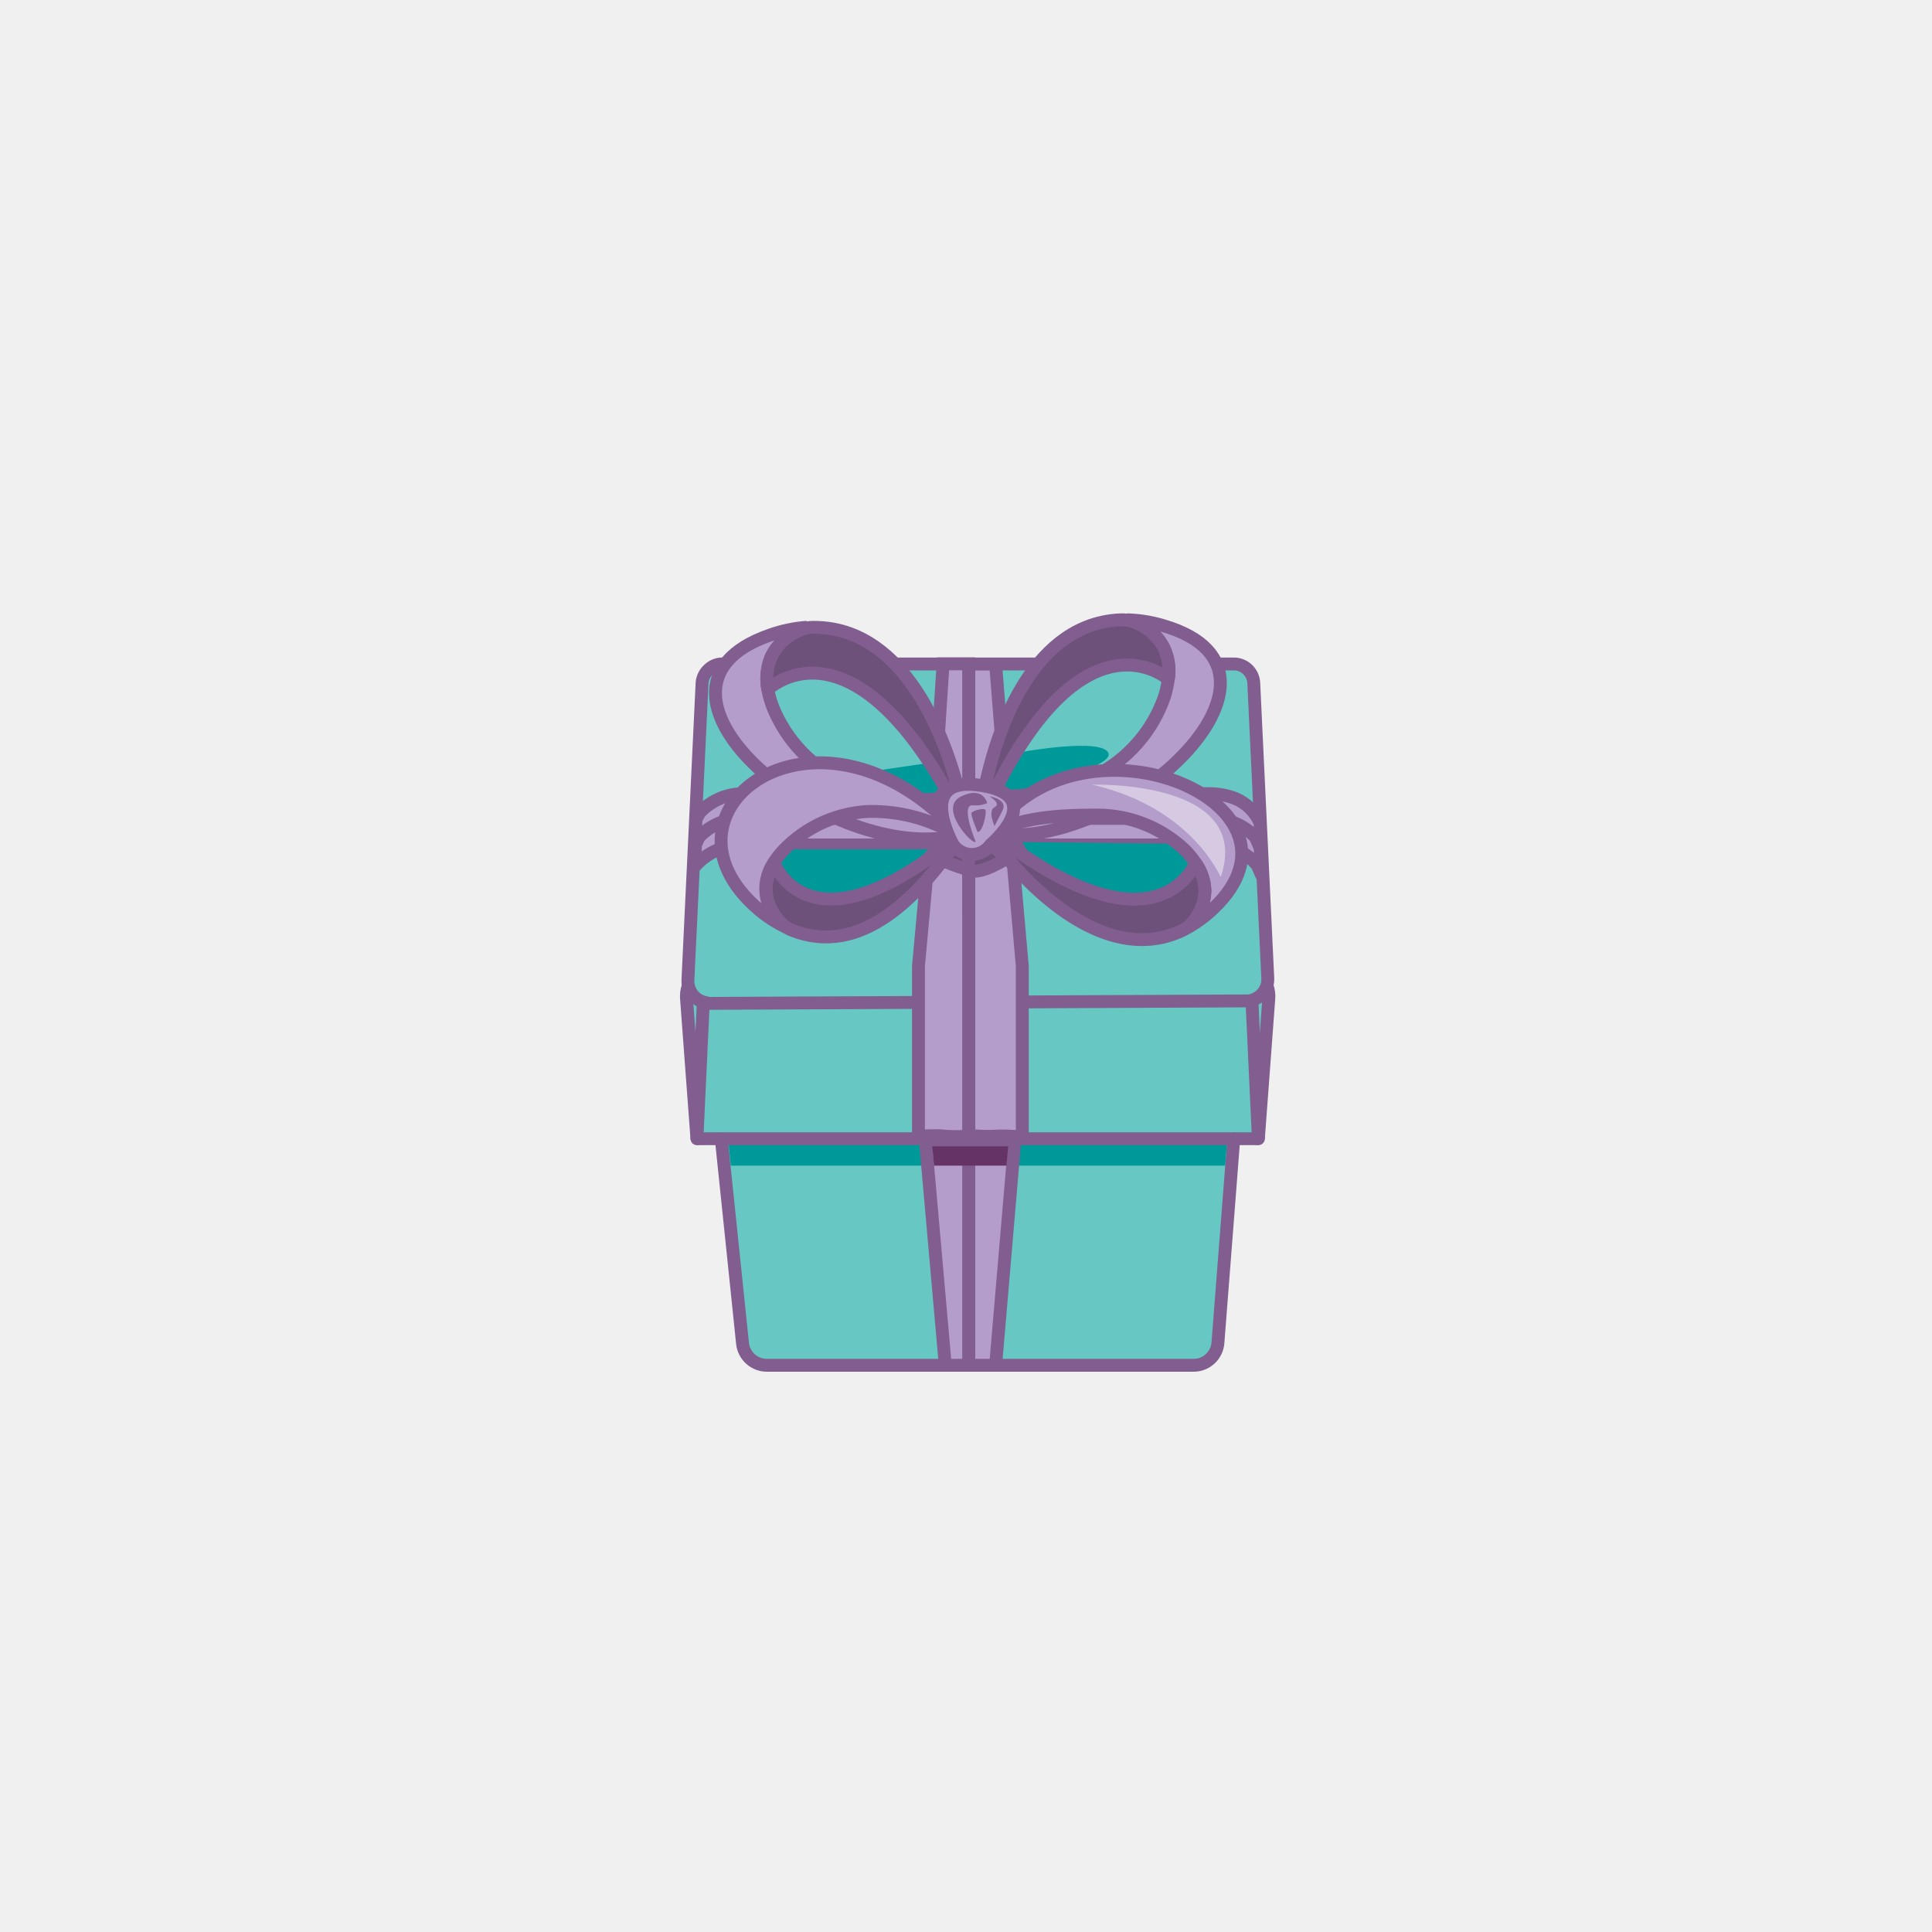
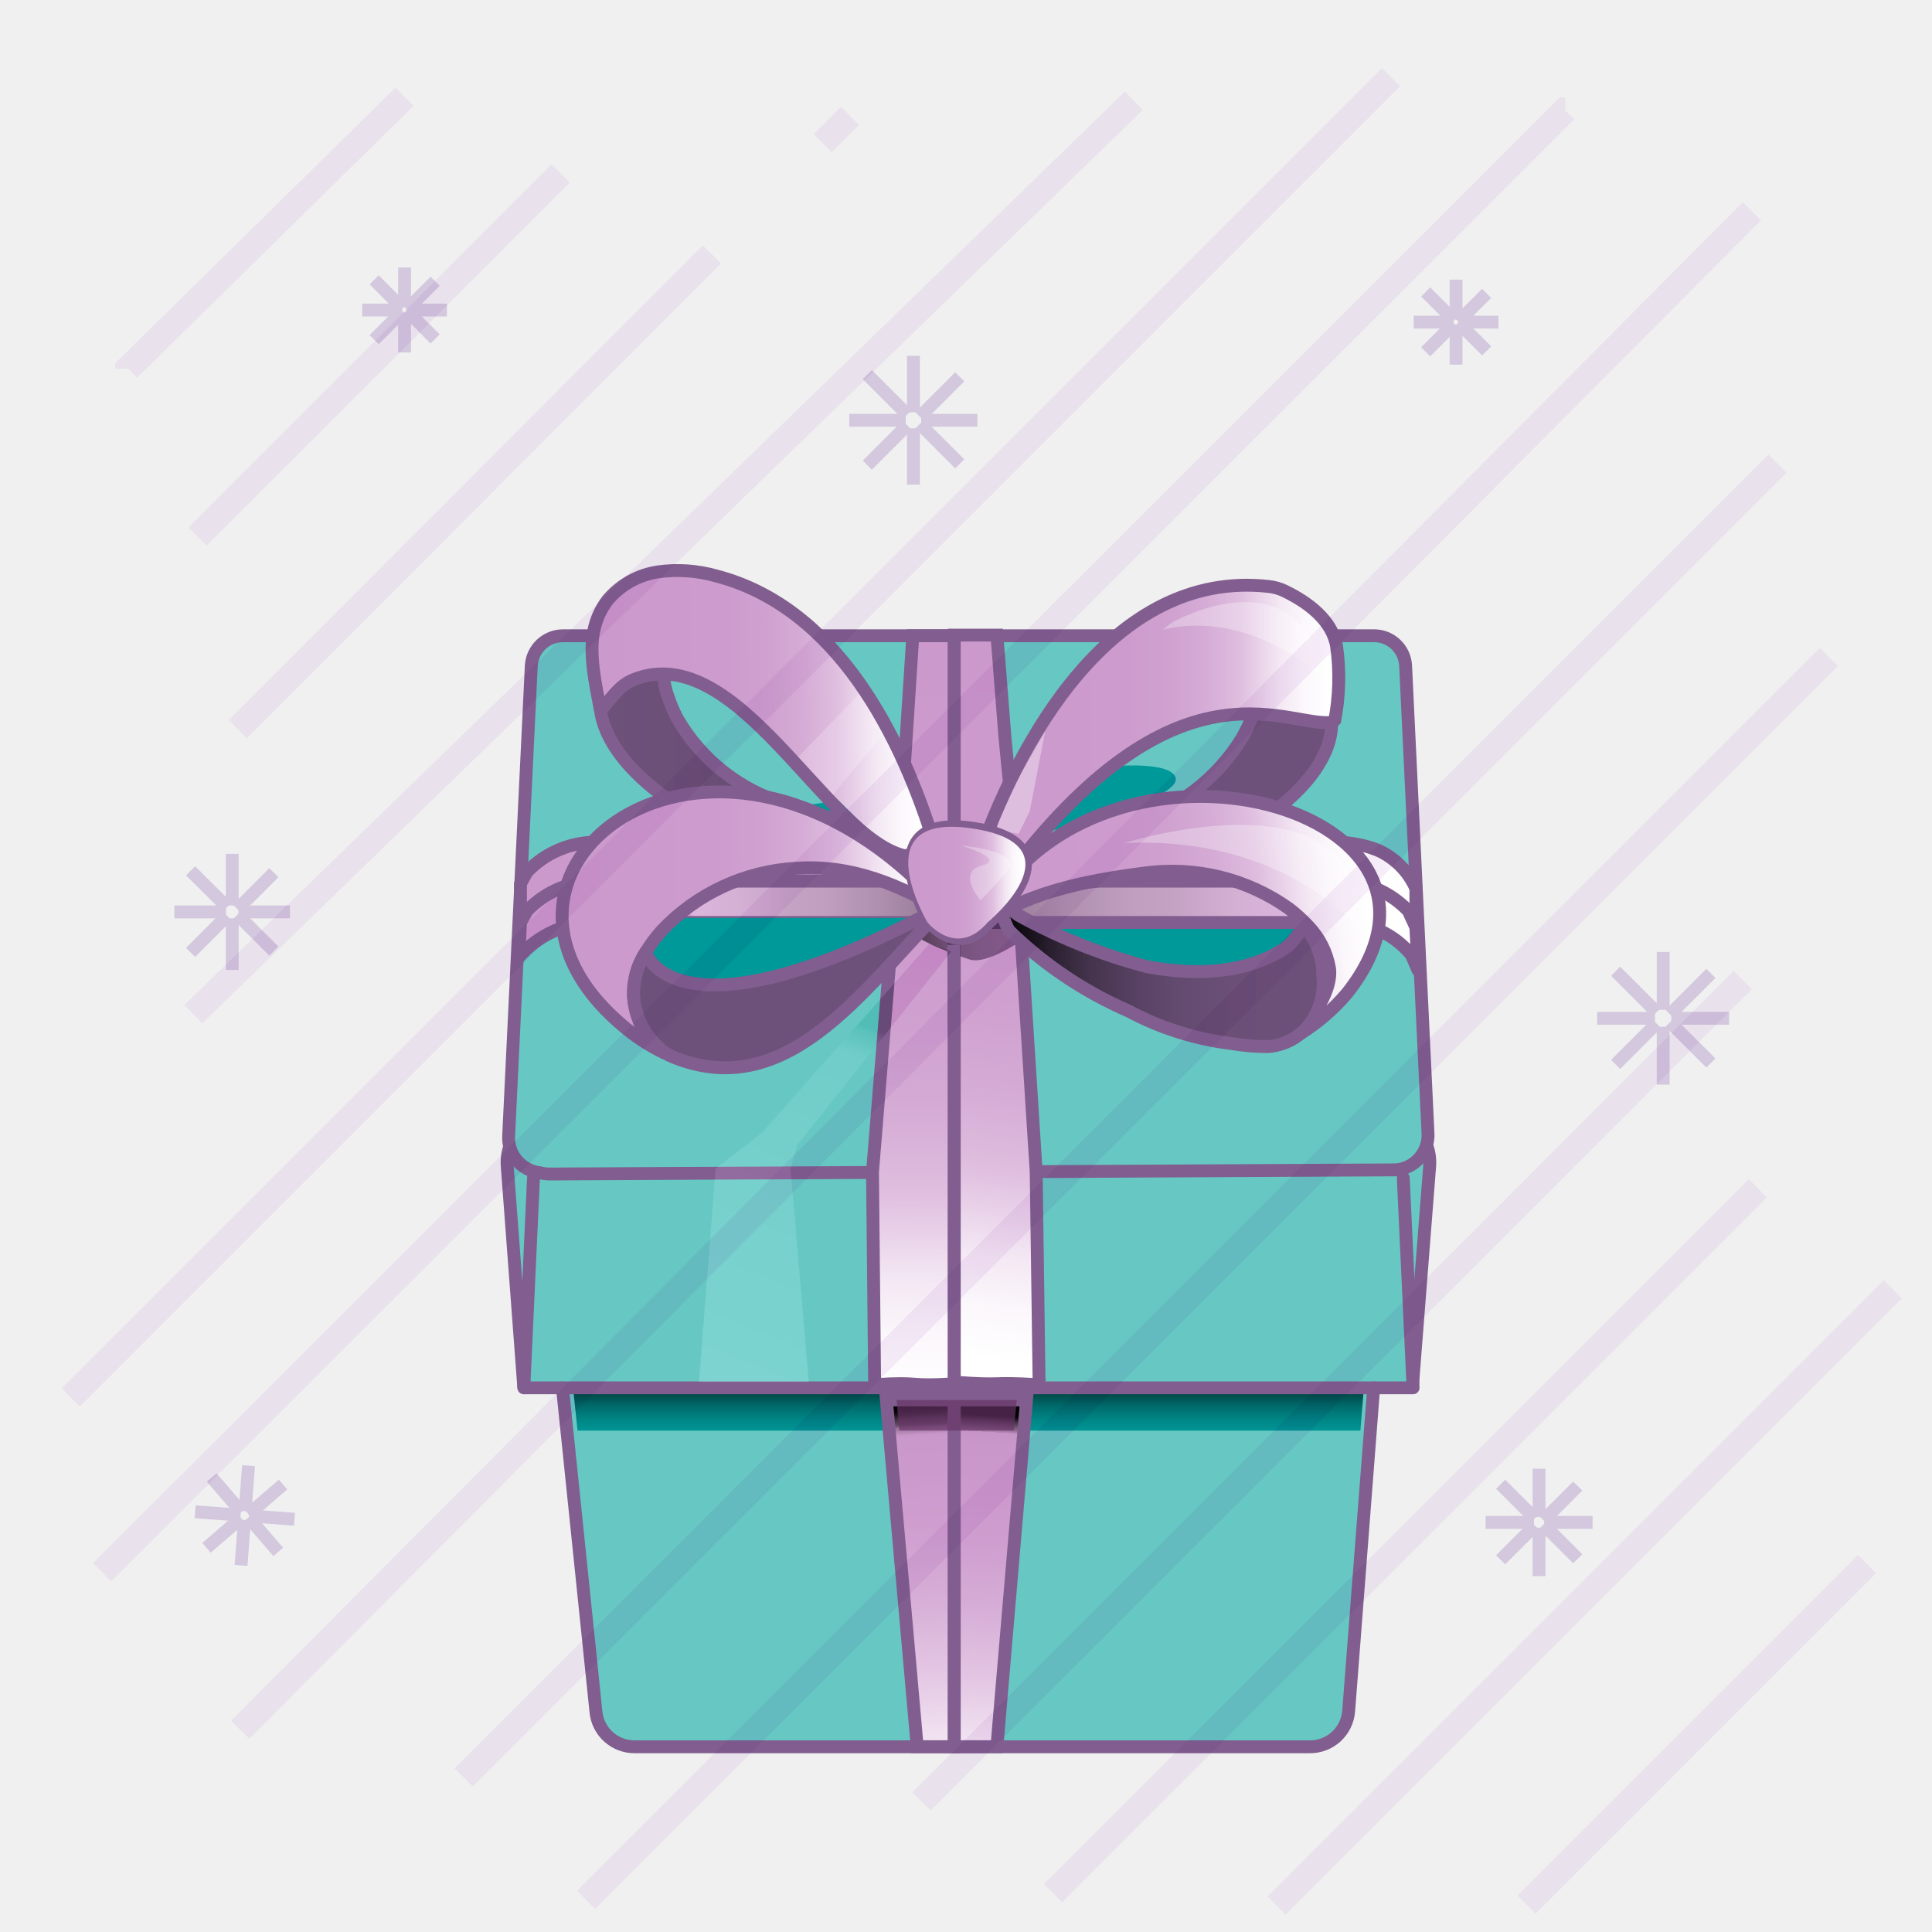
- <svg xmlns="http://www.w3.org/2000/svg" id="Layer_1" data-name="Layer 1" viewBox="0 0 150 150">
+ <svg xmlns="http://www.w3.org/2000/svg" xmlns:xlink="http://www.w3.org/1999/xlink" viewBox="0 0 150 150">
  <defs>
-     <style>
-             .cls2-1,.cls2-4,.cls2-9{fill:none;}.cls2-10,.cls2-11,.cls2-2{fill:#b49dca;}.cls2-3{fill:#67c8c3;}.cls2-10,.cls2-11,.cls2-12,.cls2-3,.cls2-4,.cls2-5{stroke:#815e8f;}
-             .cls2-10,.cls2-11,.cls2-12,.cls2-3,.cls2-4,.cls2-9{stroke-linecap:round;}.cls2-11,.cls2-12,.cls2-3,.cls2-4,.cls2-9{stroke-linejoin:bevel;}
-             .cls2-5{stroke-miterlimit:10;fill:url(#Unnamed_Pattern);}.cls2-6{fill:#099;}.cls2-7{fill:#399;}.cls2-8{fill:#636;}.cls2-9{stroke:#6d517a;stroke-width:0.25px;}
-             .cls2-10{stroke-linejoin:round;}.cls2-12{fill:#6d517a;}.cls2-13{fill:#815e8f;}.cls2-14{fill:#fff;fill-opacity:0.6;opacity:0.75;}
-         </style>
+     <style>.cls2-1,.cls2-10,.cls2-17,.cls2-19,.cls2-41,.cls2-5,.cls2-8{fill:none;}.cls2-2,.cls2-6{fill:#b49dca;}.cls2-3{isolation:isolate;}.cls2-4{opacity:0.48;}.cls2-5,.cls2-6{stroke:#b49dca;stroke-linecap:square;}.cls2-19,.cls2-5,.cls2-6{stroke-linejoin:round;}.cls2-7{fill:#67c8c3;}.cls2-10,.cls2-19,.cls2-24,.cls2-31,.cls2-32,.cls2-7,.cls2-8{stroke:#815e8f;}.cls2-17,.cls2-19,.cls2-24,.cls2-31,.cls2-7,.cls2-8{stroke-linecap:round;}.cls2-17,.cls2-24,.cls2-31,.cls2-7,.cls2-8{stroke-linejoin:bevel;}.cls2-9{fill:url(#linear-gradient);}.cls2-10,.cls2-32,.cls2-41{stroke-miterlimit:10;}.cls2-11{fill:url(#linear-gradient-2);}.cls2-12{fill:url(#linear-gradient-3);}.cls2-13{fill:#399;}.cls2-14{fill:url(#linear-gradient-4);}.cls2-15{fill:url(#linear-gradient-5);}.cls2-16{fill:#636;opacity:0.68;}.cls2-17{stroke:#6d517a;stroke-width:0.25px;}.cls2-18{fill:url(#linear-gradient-6);}.cls2-20{fill:#099;}.cls2-21{fill:url(#linear-gradient-7);}.cls2-22{fill:url(#linear-gradient-8);}.cls2-23{fill:url(#linear-gradient-9);}.cls2-24{fill:#6d517a;}.cls2-25{fill:url(#linear-gradient-10);}.cls2-26{fill:url(#linear-gradient-11);}.cls2-27{fill:url(#linear-gradient-12);}.cls2-28{opacity:0.64;fill:url(#linear-gradient-13);}.cls2-28,.cls2-40{mix-blend-mode:multiply;}.cls2-29{fill:url(#linear-gradient-14);}.cls2-30{fill:url(#linear-gradient-15);}.cls2-31{fill:url(#linear-gradient-16);}.cls2-32{fill:url(#Unnamed_Pattern);}.cls2-33,.cls2-34{fill:#fff;}.cls2-33{fill-opacity:0.6;opacity:0.5;}.cls2-33,.cls2-35,.cls2-39{mix-blend-mode:overlay;}.cls2-34{opacity:0.36;}.cls2-34,.cls2-37{mix-blend-mode:screen;}.cls2-35{opacity:0.21;}.cls2-36{fill:url(#linear-gradient-17);}.cls2-37{fill:#bbb0bf;opacity:0.3;}.cls2-38{fill:url(#linear-gradient-18);}.cls2-39{fill:#c6c6c6;opacity:0.53;}.cls2-40{opacity:0.8;}.cls2-41{stroke:#c999e0;stroke-width:2px;opacity:0.2;mix-blend-mode:luminosity;}</style>
+     <linearGradient id="linear-gradient" x1="71.28" y1="48.06" x2="70.84" y2="109.76" gradientUnits="userSpaceOnUse">
+       <stop offset="0" />
+       <stop offset="0" stop-color="#060506" />
+       <stop offset="0" stop-color="#2f232f" />
+       <stop offset="0" stop-color="#554055" />
+       <stop offset="0" stop-color="#755875" />
+       <stop offset="0" stop-color="#916c91" />
+       <stop offset="0" stop-color="#a77da7" />
+       <stop offset="0" stop-color="#b88ab8" />
+       <stop offset="0" stop-color="#c393c3" />
+       <stop offset="0" stop-color="#ca98ca" />
+       <stop offset="0" stop-color="#c9c" />
+       <stop offset="0.39" stop-color="#cd9bcd" />
+       <stop offset="0.53" stop-color="#d0a2d0" />
+       <stop offset="0.63" stop-color="#d6add6" />
+       <stop offset="0.72" stop-color="#dfbedf" />
+       <stop offset="0.78" stop-color="#ead4ea" />
+       <stop offset="0.83" stop-color="#f3e7f3" />
+       <stop offset="0.9" stop-color="#fbf7fb" />
+       <stop offset="0.97" stop-color="#fff" />
+     </linearGradient>
+     <linearGradient id="linear-gradient-2" x1="81.4" y1="48.63" x2="73.59" y2="106.89" xlink:href="#linear-gradient" />
+     <linearGradient id="linear-gradient-3" x1="75.19" y1="113.14" x2="75.19" y2="106.6" gradientUnits="userSpaceOnUse">
+       <stop offset="0" stop-color="#fff" />
+       <stop offset="0.21" stop-color="#099" />
+       <stop offset="0.32" stop-color="#009494" />
+       <stop offset="0.45" stop-color="#008585" />
+       <stop offset="0.6" stop-color="#006c6c" />
+       <stop offset="0.75" stop-color="#004949" />
+       <stop offset="0.91" stop-color="#001c1c" />
+       <stop offset="1" />
+     </linearGradient>
+     <linearGradient id="linear-gradient-4" x1="72.87" y1="135.39" x2="71.44" y2="108.41" gradientUnits="userSpaceOnUse">
+       <stop offset="0" stop-color="#f2e5f2" />
+       <stop offset="0.21" stop-color="#e3c6e3" />
+       <stop offset="0.43" stop-color="#d6add6" />
+       <stop offset="0.63" stop-color="#cf9ecf" />
+       <stop offset="0.79" stop-color="#c9c" />
+       <stop offset="0.88" stop-color="#ca98ca" />
+       <stop offset="0.89" stop-color="#c896c8" />
+       <stop offset="0.91" stop-color="#9c759c" />
+       <stop offset="0.92" stop-color="#654c65" />
+       <stop offset="0.94" stop-color="#392b39" />
+       <stop offset="0.95" stop-color="#1a131a" />
+       <stop offset="0.96" stop-color="#070507" />
+       <stop offset="0.97" />
+     </linearGradient>
+     <linearGradient id="linear-gradient-5" x1="76.83" y1="109.9" x2="75.36" y2="135.49" gradientUnits="userSpaceOnUse">
+       <stop offset="0" />
+       <stop offset="0.02" stop-color="#4f3b4f" />
+       <stop offset="0.04" stop-color="#8f6b8f" />
+       <stop offset="0.05" stop-color="#b789b7" />
+       <stop offset="0.05" stop-color="#c694c6" />
+       <stop offset="0.09" stop-color="#ca97ca" />
+       <stop offset="0.23" stop-color="#c9c" />
+       <stop offset="0.39" stop-color="#cf9ecf" />
+       <stop offset="0.58" stop-color="#d6add6" />
+       <stop offset="0.8" stop-color="#e3c6e3" />
+       <stop offset="1" stop-color="#f2e5f2" />
+     </linearGradient>
+     <linearGradient id="linear-gradient-6" x1="40.41" y1="68.67" x2="109.93" y2="68.67" xlink:href="#linear-gradient" />
+     <linearGradient id="linear-gradient-7" x1="40.28" y1="71.86" x2="110.09" y2="71.86" xlink:href="#linear-gradient" />
+     <linearGradient id="linear-gradient-8" x1="77.02" y1="70.33" x2="99.72" y2="70.33" gradientUnits="userSpaceOnUse">
+       <stop offset="0" />
+       <stop offset="0" stop-color="#403540" />
+       <stop offset="0" stop-color="#786378" />
+       <stop offset="0" stop-color="#8e758e" />
+       <stop offset="0" stop-color="#937993" />
+       <stop offset="0.24" stop-color="#ae8fae" />
+       <stop offset="0.47" stop-color="#bf9ebf" />
+       <stop offset="0.64" stop-color="#c5a3c5" />
+       <stop offset="0.65" stop-color="#c7a4c7" />
+       <stop offset="0.84" stop-color="#d5b0d5" />
+       <stop offset="1" stop-color="#dab4da" />
+     </linearGradient>
+     <linearGradient id="linear-gradient-9" x1="62.87" y1="69.89" x2="81.27" y2="69.89" gradientTransform="matrix(-1, 0, 0, 1, 135.73, 0)" xlink:href="#linear-gradient-8" />
+     <linearGradient id="linear-gradient-10" x1="76.8" y1="56.25" x2="103.87" y2="56.25" xlink:href="#linear-gradient" />
+     <linearGradient id="linear-gradient-11" x1="45.76" y1="58.02" x2="72.93" y2="58.02" gradientTransform="translate(0.22 -0.16) rotate(-0.62)" gradientUnits="userSpaceOnUse">
+       <stop offset="0" stop-color="#fff" />
+       <stop offset="0" stop-color="#6d517a" />
+       <stop offset="0.28" stop-color="#6b4f77" />
+       <stop offset="0.46" stop-color="#634a6f" />
+       <stop offset="0.6" stop-color="#564061" />
+       <stop offset="0.73" stop-color="#44334c" />
+       <stop offset="0.84" stop-color="#2c2132" />
+       <stop offset="0.95" stop-color="#100c12" />
+       <stop offset="1" />
+     </linearGradient>
+     <linearGradient id="linear-gradient-12" x1="45.1" y1="56.19" x2="71.56" y2="56.19" gradientTransform="translate(0.22 -0.16) rotate(-0.62)" xlink:href="#linear-gradient" />
+     <linearGradient id="linear-gradient-13" x1="70.66" y1="72.31" x2="80.33" y2="72.31" gradientUnits="userSpaceOnUse">
+       <stop offset="0" />
+       <stop offset="0.05" stop-color="#100c12" />
+       <stop offset="0.16" stop-color="#2c2132" />
+       <stop offset="0.27" stop-color="#44334c" />
+       <stop offset="0.4" stop-color="#564061" />
+       <stop offset="0.54" stop-color="#634a6f" />
+       <stop offset="0.72" stop-color="#6b4f77" />
+       <stop offset="1" stop-color="#6d517a" />
+       <stop offset="1" stop-color="#fff" />
+     </linearGradient>
+     <linearGradient id="linear-gradient-14" x1="43.64" y1="71.65" x2="73.53" y2="71.65" xlink:href="#linear-gradient" />
+     <linearGradient id="linear-gradient-15" x1="75.31" y1="71.63" x2="107.2" y2="71.63" gradientTransform="matrix(0.99, -0.14, 0.14, 0.99, -9.2, 13.55)" xlink:href="#linear-gradient" />
+     <linearGradient id="linear-gradient-16" x1="77.85" y1="75.83" x2="102.72" y2="75.83" xlink:href="#linear-gradient-13" />
    <pattern id="Unnamed_Pattern" data-name="Unnamed Pattern" width="10.26" height="10.26" patternUnits="userSpaceOnUse" viewBox="0 0 10.26 10.26">
      <rect class="cls2-1" width="10.26" height="10.26" />
      <rect class="cls2-2" width="10.26" height="10.26" />
    </pattern>
+     <linearGradient id="linear-gradient-17" x1="55.33" y1="108.75" x2="70.51" y2="70.35" gradientUnits="userSpaceOnUse">
+       <stop offset="0" stop-color="#fff" />
+       <stop offset="0.22" stop-color="#ededed" />
+       <stop offset="0.64" stop-color="#bfbfbf" />
+       <stop offset="0.69" stop-color="#bababa" />
+       <stop offset="0.7" stop-color="#b5b5b5" />
+       <stop offset="0.71" stop-color="#a6a6a6" />
+       <stop offset="0.72" stop-color="#8d8d8d" />
+       <stop offset="0.73" stop-color="#6a6a6a" />
+       <stop offset="0.75" stop-color="#3d3d3d" />
+       <stop offset="0.76" stop-color="#060606" />
+       <stop offset="0.76" />
+     </linearGradient>
+     <linearGradient id="linear-gradient-18" x1="70.49" y1="68.52" x2="79.61" y2="68.52" xlink:href="#linear-gradient" />
  </defs>
-   <path class="cls2-3" d="M58.81,75H55.64a2.35,2.35,0,0,0-2.34,2.53l.81,10.88H56l1.65,15.89a1.9,1.9,0,0,0,1.89,1.7H92.67a1.89,1.89,0,0,0,1.89-1.75l1.23-15.84H97.7l.81-10.88A2.35,2.35,0,0,0,96.17,75Z" />
-   <path class="cls2-3" d="M96.92,77.71a1.69,1.69,0,0,0,1.51-1.77L97.34,53a1.55,1.55,0,0,0-1.54-1.45H56A1.53,1.53,0,0,0,55,52a1.55,1.55,0,0,0-.49,1l-1.1,23.09a1.7,1.7,0,0,0,1.36,1.75l.27.06a2.19,2.19,0,0,0,.36,0l41.38-.19.18,0Z" />
-   <line class="cls2-4" x1="94.25" y1="63.64" x2="78.37" y2="63.64" />
-   <path class="cls2-5" d="M75.22,51.54h-2l-.5,7.68L72.5,62,71.31,75V88.22c2.46-.15,1.45.1,3.91,0Z" />
-   <path class="cls2-5" d="M79.37,88.26V75L78.19,61.61l-.49-5-.4-5.05H75.22V88.17C77.83,88.32,76.75,88.1,79.37,88.26Z" />
-   <line class="cls2-3" x1="54.59" y1="78.12" x2="54.11" y2="88.41" />
-   <line class="cls2-3" x1="97.22" y1="78.12" x2="97.7" y2="88.41" />
-   <polyline class="cls2-6" points="56.74 90.5 95.12 90.5 95.29 88.41 56.52 88.41" />
-   <line class="cls2-7" x1="56.02" y1="88.41" x2="56.24" y2="90.5" />
-   <line class="cls2-4" x1="56.02" y1="88.41" x2="95.79" y2="88.41" />
-   <path class="cls2-5" d="M71.89,89l1.5,17h1.83V89Z" />
-   <path class="cls2-5" d="M75.22,89v17H77.3l1.45-17Z" />
-   <polygon class="cls2-8" points="72.52 90.5 78.14 90.5 78.28 89 72.38 89 72.52 90.5" />
-   <path class="cls2-9" d="M76.75,65.11s.53-2.59-1.37-3.65" />
-   <path class="cls2-9" d="M76.07,65.61s.44-2.92-1.87-3.94" />
-   <path class="cls2-9" d="M73.64,62.27s2,.77,1.53,3.58" />
-   <path class="cls2-9" d="M73.72,63.58a1.86,1.86,0,0,1,.59,1.53" />
-   <path class="cls2-9" d="M76.93,61.67a2.13,2.13,0,0,1,.64,2.47" />
-   <path class="cls2-10" d="M78.54,63.67H94.25a4.35,4.35,0,0,1,3.37,1.59l.22.57V63.9h0A3.64,3.64,0,0,0,95.92,62a5.55,5.55,0,0,0-2-.38h-36a4.69,4.69,0,0,0-3.59,1.46l-.31.57V65.6a5,5,0,0,1,3.51-1.93H78.54" />
-   <path class="cls2-10" d="M78.54,65.6H94.25a4.35,4.35,0,0,1,3.37,1.59l.32.74-.1-2.1L97.47,65a4.71,4.71,0,0,0-3.59-1.46h-36A4.69,4.69,0,0,0,54.26,65L54,65.6l-.08,1.69a4.9,4.9,0,0,1,3.59-1.69H78.54" />
-   <polygon class="cls2-6" points="72.35 59.2 68.19 59.81 70.45 61.46 72.18 61.92 73.11 60.99 72.35 59.2" />
-   <path class="cls2-6" d="M78.14,61.55s8.42-1.86,7.92-3.08-6.71-.09-6.71-.09l-1.41,2.26v1.08Z" />
-   <path class="cls2-11" d="M59.8,49.3a10.94,10.94,0,0,1,2.85-.6A4.4,4.4,0,0,0,59.87,51a4.45,4.45,0,0,0-.26,2.53A8.56,8.56,0,0,0,60,54.9a11,11,0,0,0,5.6,5.86,15.37,15.37,0,0,0,8.93,1.07c.42,1.66.59,2.8.59,2.8C65.34,68,47.32,53.62,59.8,49.3Z" />
-   <path class="cls2-12" d="M59.87,51a4.26,4.26,0,0,1,2.42-2.14,2.08,2.08,0,0,1,.74-.15c6.73-.14,10.17,7.57,11.5,13.14l-.72.1c-8-14.51-14.2-8.42-14.2-8.42A4.45,4.45,0,0,1,59.87,51Z" />
-   <path class="cls2-11" d="M90.33,48.58a10.55,10.55,0,0,0-2.85-.46,4,4,0,0,1,3.23,4.59,8.12,8.12,0,0,1-.31,1.4,10.83,10.83,0,0,1-5.26,6.07,15.21,15.21,0,0,1-8.78,1.49c-.33,1.66-.44,2.8-.44,2.8C85.75,67.35,102.87,52.25,90.33,48.58Z" />
-   <path class="cls2-12" d="M90.33,50.23a4.24,4.24,0,0,0-2.49-2,2.65,2.65,0,0,0-.74-.11c-6.66.19-9.69,8-10.74,13.55l.72.06c7.25-14.73,13.63-9,13.63-9A4.32,4.32,0,0,0,90.33,50.23Z" />
-   <path class="cls2-6" d="M72.06,65.94H60.33L60,66.5s.93,3.23,3.53,3.09S68.47,69.79,72.06,65.94Z" />
-   <path class="cls2-6" d="M79.37,65.38l12.75.14s.79,3.06-.37,3.18-4.12,1.29-5.53.76-5.11-1.56-5.62-2.2A18.38,18.38,0,0,1,79.37,65.38Z" />
-   <path class="cls2-12" d="M78.22,66.6s-1.93,1.27-2.8,1c0,0-2.55-.73-2.48-1.07s.94-1,1.14-.9a14.25,14.25,0,0,0,1.9.23l.93-.28Z" />
-   <path class="cls2-11" d="M58.88,70.59A9.58,9.58,0,0,0,61.06,72a3.6,3.6,0,0,1-1-5,6.57,6.57,0,0,1,.78-1,9.8,9.8,0,0,1,6.58-3,12.7,12.7,0,0,1,7.4,2.18l-.15-.21C63.71,52.6,49.89,62.91,58.88,70.59Z" />
-   <path class="cls2-12" d="M59.49,69.22A3.86,3.86,0,0,0,60.8,71.8a2.32,2.32,0,0,0,.57.37c5.57,2.32,10.14-2.86,13.07-7.06a1.12,1.12,0,0,0-.18-.1C62.81,74.47,60.1,67,60.1,67A3.91,3.91,0,0,0,59.49,69.22Z" />
-   <path class="cls2-11" d="M94.24,70.5a9.86,9.86,0,0,1-2.11,1.56,3.94,3.94,0,0,0,1.42-2.9A3.87,3.87,0,0,0,92.82,67,6.68,6.68,0,0,0,92,66a9.87,9.87,0,0,0-6.78-2.72c-2.76,0-6.24.12-8.51,1.63h0C83.51,54.28,102.85,62.3,94.24,70.5Z" />
-   <path class="cls2-12" d="M93.55,69.16a3.81,3.81,0,0,1-1.18,2.67,1.74,1.74,0,0,1-.54.39c-5.47,2.64-11.17-2.4-14.33-6.47-.39-1-.11-1,.54-.35,12,8.88,14.78,1.6,14.78,1.6A3.87,3.87,0,0,1,93.55,69.16Z" />
-   <path class="cls2-11" d="M76.91,65.58s4.49-3.78-.74-4.6S74,65.58,74,65.58A1.77,1.77,0,0,0,76.91,65.58Z" />
-   <path class="cls2-13" d="M75.75,65.35s-1.19-2.83-.26-2.83a2.27,2.27,0,0,0,1.16-.17s-.3-1.34-2-.53C72.74,62.69,75.57,65.71,75.75,65.35Z" />
-   <path class="cls2-13" d="M75.9,64.6s-.6-1.37-.45-1.52,1-.41,1.07-.17S76.32,64.6,75.9,64.6Z" />
-   <path class="cls2-13" d="M76.82,61.83s1.49.2,1,1.13-.6,1.18-.6,1.18-.56-1.19,0-1.47S76.82,61.83,76.82,61.83Z" />
-   <line class="cls2-5" x1="75.22" y1="70.98" x2="75.19" y2="66.69" />
-   <path class="cls2-14" d="M84.78,60.92s12.55-.41,10,7.17C94.73,68.09,92.58,62.7,84.78,60.92Z" />
+   <g class="cls2-3">
+     <g id="Layer_1" data-name="Layer 1">
+       <g class="cls2-4">
+         <line class="cls2-5" x1="70.92" y1="28.13" x2="70.92" y2="31.51" />
+         <line class="cls2-5" x1="70.92" y1="33.75" x2="70.92" y2="37.13" />
+         <line class="cls2-5" x1="75.39" y1="32.63" x2="72.02" y2="32.63" />
+         <line class="cls2-5" x1="69.82" y1="32.63" x2="66.44" y2="32.63" />
+         <line class="cls2-5" x1="71.77" y1="32" x2="74.16" y2="29.61" />
+         <line class="cls2-6" x1="71.77" y1="33.27" x2="74.16" y2="35.66" />
+         <line class="cls2-5" x1="67.69" y1="35.76" x2="70.08" y2="33.37" />
+         <line class="cls2-5" x1="70.08" y1="31.83" x2="67.69" y2="29.44" />
+       </g>
+       <path class="cls2-7" d="M48.1,86.52h-5a3.73,3.73,0,0,0-3.72,4l1.29,17.23h3l2.6,25.16a3,3,0,0,0,3,2.71h52.44a3,3,0,0,0,3-2.78l1.94-25.09h3L111,90.52a3.73,3.73,0,0,0-3.72-4Z" />
+       <path class="cls2-7" d="M108.48,90.82A2.71,2.71,0,0,0,110.87,88l-1.74-36.34a2.45,2.45,0,0,0-2.44-2.3h-63a2.47,2.47,0,0,0-2.44,2.3L39.49,88.22A2.72,2.72,0,0,0,41.64,91l.44.09a2.62,2.62,0,0,0,.57.06l65.53-.32Z" />
+       <line class="cls2-8" x1="104.24" y1="68.52" x2="79.09" y2="68.52" />
+       <path class="cls2-9" d="M74.09,49.36H70.87l-.79,12.17L69.79,66,67.74,91l.17,16.8v-.3c3.89-.23,2.29.17,6.18-.06Z" />
+       <path class="cls2-10" d="M74.09,49.36H70.87l-.79,12.17L69.79,66,67.74,91l.17,16.8v-.3c3.89-.23,2.29.17,6.18-.06Z" />
+       <path class="cls2-11" d="M80.68,107.51v.24L80.45,91,78.81,65.31l-.78-8-.63-8H74.09v58C78.24,107.61,76.53,107.27,80.68,107.51Z" />
+       <path class="cls2-10" d="M80.68,107.51v.24L80.45,91,78.81,65.31l-.78-8-.63-8H74.09v58C78.24,107.61,76.53,107.27,80.68,107.51Z" />
+       <line class="cls2-7" x1="41.42" y1="91.45" x2="40.67" y2="107.75" />
+       <line class="cls2-7" x1="108.95" y1="91.45" x2="109.71" y2="107.75" />
+       <polyline class="cls2-12" points="44.84 111.07 105.62 111.07 105.89 107.75 44.49 107.75" />
+       <line class="cls2-13" x1="43.7" y1="107.75" x2="44.04" y2="111.07" />
+       <line class="cls2-8" x1="43.7" y1="107.75" x2="106.67" y2="107.75" />
+       <path class="cls2-14" d="M68.82,108.69l2.39,26.92h2.88V108.69Z" />
+       <path class="cls2-10" d="M68.82,108.69l2.39,26.92h2.88V108.69Z" />
+       <path class="cls2-15" d="M74.09,108.69v26.92H77.4l2.3-26.92Z" />
+       <path class="cls2-10" d="M74.09,108.69v26.92H77.4l2.3-26.92Z" />
+       <polygon class="cls2-16" points="69.82 111.07 78.72 111.07 78.94 108.69 69.61 108.69 69.82 111.07" />
+       <path class="cls2-17" d="M76.53,70.85s.84-4.1-2.18-5.78" />
+       <path class="cls2-17" d="M75.44,71.64s.71-4.63-3-6.24" />
+       <path class="cls2-17" d="M71.6,66.35S74.75,67.57,74,72" />
+       <path class="cls2-17" d="M71.72,68.43a2.94,2.94,0,0,1,.94,2.42" />
+       <path class="cls2-17" d="M76.8,65.4a3.36,3.36,0,0,1,1,3.92" />
+       <path class="cls2-18" d="M79.36,68.57h24.88a6.93,6.93,0,0,1,5.34,2.52l.35.9v-3h0a5.8,5.8,0,0,0-3-3,9.11,9.11,0,0,0-3.24-.6H46.59a7.42,7.42,0,0,0-5.68,2.31l-.5.91v3.05A7.91,7.91,0,0,1,46,68.57H79.36" />
+       <path class="cls2-19" d="M79.36,68.57h24.88a6.93,6.93,0,0,1,5.34,2.52l.35.9v-3h0a5.8,5.8,0,0,0-3-3,9.11,9.11,0,0,0-3.24-.6H46.59a7.42,7.42,0,0,0-5.68,2.31l-.5.91v3.05A7.91,7.91,0,0,1,46,68.57H79.36" />
+       <path class="cls2-20" d="M78.67,71.11l22,.25s1.36,5.37-.64,5.58-7.12,2.27-9.54,1.33-8.83-2.73-9.72-3.85A32.07,32.07,0,0,1,78.67,71.11Z" />
+       <path class="cls2-21" d="M79.36,71.62h24.88a6.93,6.93,0,0,1,5.34,2.52l.51,1.18L109.93,72l-.59-1.28a7.47,7.47,0,0,0-5.69-2.31H46.59a7.45,7.45,0,0,0-5.68,2.31l-.5.91-.13,2.69A7.79,7.79,0,0,1,46,71.62H79.36" />
+       <polygon class="cls2-22" points="77.89 69.19 77.02 69.89 79.21 71.86 99.85 71.99 101.04 71.28 95.93 68.67 80.47 68.67 77.89 69.19" />
+       <polygon class="cls2-23" points="72.16 68.75 72.86 69.45 71.09 71.42 54.36 71.55 53.39 70.83 57.53 68.23 70.06 68.23 72.16 68.75" />
+       <path class="cls2-19" d="M79.36,71.62h24.88a6.93,6.93,0,0,1,5.34,2.52l.51,1.18L109.93,72l-.59-1.28a7.47,7.47,0,0,0-5.69-2.31H46.59a7.45,7.45,0,0,0-5.68,2.31l-.5.91-.13,2.69A7.79,7.79,0,0,1,46,71.62H79.36" />
+       <polygon class="cls2-20" points="69.56 61.5 62.98 62.46 66.55 65.07 69.29 65.8 70.76 64.32 69.56 61.5" />
+       <path class="cls2-20" d="M78.72,65.21s13.34-2.94,12.54-4.88-10.61-.14-10.61-.14l-2.24,3.59v1.71Z" />
+       <path class="cls2-24" d="M98,49.76a17.14,17.14,0,0,0-3.71-1.43,5.5,5.5,0,0,1,3,7.11,11.17,11.17,0,0,1-.82,1.79,14.94,14.94,0,0,1-8.81,6.67c-4,1.15-8.07,2.13-12,.84-.92,2.14-1.65,2.3-1.65,2.3C87.08,73.7,115.14,58.24,98,49.76Z" />
+       <path class="cls2-25" d="M103.77,50.15c-.35-2-2.2-3.37-4-4.25a3.79,3.79,0,0,0-1.3-.37C86.38,44.19,80.07,56.21,76.8,66c.43.12,2.06,1,2.46,1C90.7,49.54,102,56.49,103.33,55.76A16.31,16.31,0,0,0,103.77,50.15Z" />
+       <path class="cls2-26" d="M51.29,48.63a14.67,14.67,0,0,1,3.58-1.29,5.24,5.24,0,0,0-3,6.75,10.6,10.6,0,0,0,.74,1.73,14.4,14.4,0,0,0,8.3,6.56c3.82,1.18,7.34,2.16,11.12,1,.84,2.06,1.89,2.27,1.89,2.27C61.85,71.8,36,56.48,51.29,48.63Z" />
+       <path class="cls2-8" d="M51.29,48.63a14.67,14.67,0,0,1,3.58-1.29,5.24,5.24,0,0,0-3,6.75,10.6,10.6,0,0,0,.74,1.73,14.4,14.4,0,0,0,8.3,6.56c3.82,1.18,7,2.54,10.76,1.38.84,2.07,2.25,1.89,2.25,1.89C61.85,71.8,36,56.48,51.29,48.63Z" />
+       <path class="cls2-27" d="M46,48.68c.37-1.87,2.17-3.18,3.91-4a3.53,3.53,0,0,1,1.26-.34c11.6-1,18.44,11.86,21.37,21.31-.4.59-3.2,1.22-3.6.32C49.66,46.26,49.17,52.84,46.51,55.15A22.28,22.28,0,0,1,46,48.68Z" />
+       <path class="cls2-20" d="M71.72,71.27H50.46l-.59,1.07s1.67,6.06,6.39,5.81S65.22,78.52,71.72,71.27Z" />
+       <path class="cls2-28" d="M80.33,72.29s-3.54,2.79-5.12,2.18c-.06,0-4.68-1.6-4.54-2.34s1.71-2.2,2.08-2a22.15,22.15,0,0,0,3.48.5l1.7-.6Z" />
+       <path class="cls2-29" d="M48.23,79.53a15,15,0,0,0,3.45,2.27,5.71,5.71,0,0,1-1.53-7.9,11.79,11.79,0,0,1,1.23-1.65,15.58,15.58,0,0,1,10.44-4.84c4.33-.29,8,1.28,11.71,3.46l-.23-.33C55.87,51,34,67.36,48.23,79.53Z" />
+       <path class="cls2-24" d="M49.19,77.37a6.06,6.06,0,0,0,2.08,4.08,3,3,0,0,0,.9.58C61,85.7,66.87,77,72.86,70.85c-.29-.19,0,0-.29-.16C52,81.6,50,73.68,50.15,73.9A6.22,6.22,0,0,0,49.19,77.37Z" />
+       <path class="cls2-30" d="M104.59,77.11a15.59,15.59,0,0,1-3,2.91,5.73,5.73,0,0,0,0-8.1,11.85,11.85,0,0,0-1.53-1.39,15.67,15.67,0,0,0-11.24-2.74c-4.33.55-9.75,1.56-13,4.43h0C84.17,54.05,116.27,62.33,104.59,77.11Z" />
+       <path class="cls2-8" d="M104.59,77.11a15.37,15.37,0,0,1-3.86,3.28c1.14-1.33,2.74-3.5,2.49-5.23a6.23,6.23,0,0,0-1.63-3.24,11.85,11.85,0,0,0-1.53-1.39,15.67,15.67,0,0,0-11.24-2.74c-4.33.55-9.75,1.56-13,4.43h0C84.17,54.05,116.27,62.33,104.59,77.11Z" />
+       <path class="cls2-31" d="M102.69,75.61a1.13,1.13,0,0,0,0-.18c0-.11,0-.22,0-.33a6.15,6.15,0,0,0-1.51-3.29A5.08,5.08,0,0,1,100,73.45c-1.61,1.18-5,2.7-10.92,1.61a43.94,43.94,0,0,1-10-4c-.93-.73-1.38-.84-1.1,0-.09.13,0,.5.35,1.18a30.82,30.82,0,0,0,9.28,6.25,22.81,22.81,0,0,0,8,2.53,17.07,17.07,0,0,0,2.83.24,4.52,4.52,0,0,0,3.85-2.79A5.49,5.49,0,0,0,102.69,75.61Z" />
+       <line class="cls2-32" x1="74.09" y1="80.15" x2="74.05" y2="73.35" />
+       <path class="cls2-33" d="M87.26,65.46s19-6,18.22,6.7C105.48,72.16,99.91,64.86,87.26,65.46Z" />
+       <g class="cls2-4">
+         <line class="cls2-5" x1="129.13" y1="74.41" x2="129.13" y2="77.9" />
+         <line class="cls2-5" x1="129.13" y1="80.22" x2="129.13" y2="83.71" />
+         <line class="cls2-5" x1="133.75" y1="79.06" x2="130.26" y2="79.06" />
+         <line class="cls2-5" x1="127.99" y1="79.06" x2="124.5" y2="79.06" />
+         <line class="cls2-5" x1="130.01" y1="78.4" x2="132.48" y2="75.93" />
+         <line class="cls2-5" x1="130.01" y1="79.72" x2="132.48" y2="82.18" />
+         <line class="cls2-5" x1="125.79" y1="82.29" x2="128.26" y2="79.82" />
+         <line class="cls2-5" x1="128.26" y1="78.23" x2="125.79" y2="75.76" />
+       </g>
+       <g class="cls2-4">
+         <rect class="cls2-2" x="17.39" y="115.06" width="3.54" height="1" transform="translate(-97.51 125.98) rotate(-85.69)" />
+         <rect class="cls2-2" x="17.08" y="119.28" width="3.54" height="1" transform="translate(-102.01 129.57) rotate(-85.69)" />
+         <rect class="cls2-2" x="20.6" y="116.05" width="1" height="3.54" transform="translate(-97.97 130.07) rotate(-85.72)" />
+         <rect class="cls2-2" x="16.41" y="115.74" width="1" height="3.54" transform="translate(-101.53 125.6) rotate(-85.72)" />
+         <rect class="cls2-2" x="18.87" y="115.91" width="3.54" height="1" transform="translate(-70.95 41.65) rotate(-40.72)" />
+         <rect class="cls2-2" x="19.94" y="117.39" width="1" height="3.54" transform="translate(-72.78 42.17) rotate(-40.72)" />
+         <rect class="cls2-2" x="15.6" y="118.51" width="3.54" height="1" transform="translate(-73.43 40.15) rotate(-40.72)" />
+         <rect class="cls2-2" x="17.09" y="114.28" width="1" height="3.54" transform="translate(-71.45 39.57) rotate(-40.72)" />
+       </g>
+       <g class="cls2-4">
+         <line class="cls2-5" x1="31.41" y1="21.27" x2="31.41" y2="23.37" />
+         <line class="cls2-5" x1="31.41" y1="24.77" x2="31.41" y2="26.87" />
+         <line class="cls2-5" x1="34.2" y1="24.07" x2="32.09" y2="24.07" />
+         <line class="cls2-5" x1="30.73" y1="24.07" x2="28.62" y2="24.07" />
+         <line class="cls2-5" x1="31.94" y1="23.68" x2="33.43" y2="22.19" />
+         <line class="cls2-6" x1="31.94" y1="24.47" x2="33.43" y2="25.96" />
+         <line class="cls2-5" x1="29.4" y1="26.02" x2="30.89" y2="24.53" />
+         <line class="cls2-5" x1="30.89" y1="23.57" x2="29.4" y2="22.08" />
+       </g>
+       <g class="cls2-4">
+         <line class="cls2-5" x1="113.05" y1="22.21" x2="113.05" y2="24.31" />
+         <line class="cls2-5" x1="113.05" y1="25.71" x2="113.05" y2="27.81" />
+         <line class="cls2-5" x1="115.84" y1="25.01" x2="113.73" y2="25.01" />
+         <line class="cls2-5" x1="112.36" y1="25.01" x2="110.26" y2="25.01" />
+         <line class="cls2-5" x1="113.58" y1="24.61" x2="115.07" y2="23.13" />
+         <line class="cls2-6" x1="113.58" y1="25.4" x2="115.07" y2="26.89" />
+         <line class="cls2-5" x1="111.04" y1="26.96" x2="112.53" y2="25.47" />
+         <line class="cls2-5" x1="112.53" y1="24.51" x2="111.04" y2="23.02" />
+       </g>
+       <g class="cls2-4">
+         <line class="cls2-5" x1="18.03" y1="66.79" x2="18.03" y2="69.8" />
+         <line class="cls2-5" x1="18.03" y1="71.8" x2="18.03" y2="74.81" />
+         <line class="cls2-5" x1="22.01" y1="70.8" x2="19.01" y2="70.8" />
+         <line class="cls2-5" x1="17.05" y1="70.8" x2="14.04" y2="70.8" />
+         <line class="cls2-5" x1="18.79" y1="70.23" x2="20.91" y2="68.11" />
+         <line class="cls2-5" x1="18.79" y1="71.37" x2="20.91" y2="73.49" />
+         <line class="cls2-5" x1="15.15" y1="73.59" x2="17.28" y2="71.46" />
+         <line class="cls2-5" x1="17.28" y1="70.08" x2="15.15" y2="67.96" />
+       </g>
+       <g class="cls2-4">
+         <line class="cls2-5" x1="119.49" y1="117.28" x2="119.49" y2="114.53" />
+         <line class="cls2-5" x1="119.49" y1="121.87" x2="119.49" y2="119.11" />
+         <line class="cls2-5" x1="120.39" y1="118.2" x2="123.15" y2="118.2" />
+         <line class="cls2-5" x1="115.84" y1="118.2" x2="118.6" y2="118.2" />
+         <line class="cls2-5" x1="120.19" y1="117.68" x2="122.14" y2="115.73" />
+         <line class="cls2-5" x1="120.19" y1="118.72" x2="122.14" y2="120.67" />
+         <line class="cls2-5" x1="116.86" y1="120.75" x2="118.81" y2="118.8" />
+         <line class="cls2-5" x1="116.86" y1="115.59" x2="118.81" y2="117.54" />
+       </g>
+       <path class="cls2-33" d="M91,48.33s7.63-4.38,10.89,1.43a5.68,5.68,0,0,1,.61,2.64S97,47.29,90.28,48.88Z" />
+       <polygon class="cls2-34" points="79.95 62.97 81.14 56.79 77.39 63.35 77.46 64.46 79.09 64.74 79.95 62.97" />
+       <path class="cls2-8" d="M103.77,50.15c-.35-2-2.2-3.37-4-4.25a3.79,3.79,0,0,0-1.3-.37C86.38,44.19,79,57.51,75.7,67.31c.43.13,2.44.22,2.85.3,13.31-17.36,21.74-10.85,25.06-11.56A17.78,17.78,0,0,0,103.77,50.15Z" />
+       <path class="cls2-8" d="M76.78,71.6s7.1-6-1.18-7.28-3.42,7.28-3.42,7.28S74.42,74.45,76.78,71.6Z" />
+       <g class="cls2-35">
+         <polygon class="cls2-36" points="61.9 88.9 73.86 73.87 72.17 73.26 59.14 87.97 55.56 90.75 54.27 107.29 62.79 107.29 61.38 90.75 61.9 88.9" />
+       </g>
+       <polygon class="cls2-37" points="67 53.57 61.59 59.17 64.55 61.83 68.82 56.7 67 53.57" />
+       <path class="cls2-8" d="M46.16,48.72a5.8,5.8,0,0,1,1-2.11,6.3,6.3,0,0,1,3.94-2.21,11,11,0,0,1,4.56.33C65,47.19,70,57.15,72.6,65.68c-.41.1-1.95.7-2.34.77-6.12-1.38-13-16.93-21.07-13.68-1.17.47-1.7,1.47-2.57,2.39C46.24,53.13,45.66,50.65,46.16,48.72Z" />
+       <path class="cls2-8" d="M48.23,79.53a15,15,0,0,0,3.45,2.27,5.71,5.71,0,0,1-1.53-7.9,11.79,11.79,0,0,1,1.23-1.65,15.58,15.58,0,0,1,10.44-4.84c4.33-.29,8,1.28,11.71,3.46l-.23-.33C55.87,51,34,67.36,48.23,79.53Z" />
+       <path class="cls2-38" d="M76.69,71.6s7.32-6-1.21-7.28S72,71.6,72,71.6,74.26,74.45,76.69,71.6Z" />
+       <path class="cls2-39" d="M74.62,65.65s5,.38,3.5,2.09-2,2.15-2,2.15-1.89-2.19.11-2.69S74.62,65.65,74.62,65.65Z" />
+       <g class="cls2-40">
+         <line class="cls2-41" x1="144.97" y1="121.43" x2="118.52" y2="147.88" />
+         <line class="cls2-41" x1="146.96" y1="100.1" x2="99.11" y2="147.95" />
+         <line class="cls2-41" x1="136.48" y1="92.26" x2="81.75" y2="146.99" />
+         <line class="cls2-41" x1="135.32" y1="76.08" x2="71.55" y2="139.86" />
+         <line class="cls2-41" x1="136.02" y1="16.4" x2="18.65" y2="134.3" />
+         <polyline class="cls2-41" points="121.53 8.56 121.52 8.56 7.93 122.07" />
+         <line class="cls2-41" x1="88.04" y1="7.82" x2="15.01" y2="78.74" />
+         <line class="cls2-41" x1="55.27" y1="19.75" x2="18.46" y2="56.62" />
+         <line class="cls2-41" x1="66" y1="9" x2="63.88" y2="11.12" />
+         <line class="cls2-41" x1="43.53" y1="13.47" x2="15.34" y2="41.66" />
+         <polyline class="cls2-41" points="31.41 7.51 9.94 28.62 9.94 28.63" />
+         <line class="cls2-41" x1="108" y1="6" x2="5.5" y2="108.5" />
+         <line class="cls2-41" x1="138" y1="36" x2="36" y2="138" />
+         <line class="cls2-41" x1="142" y1="51" x2="45.5" y2="147.5" />
+       </g>
+     </g>
+   </g>
</svg>
